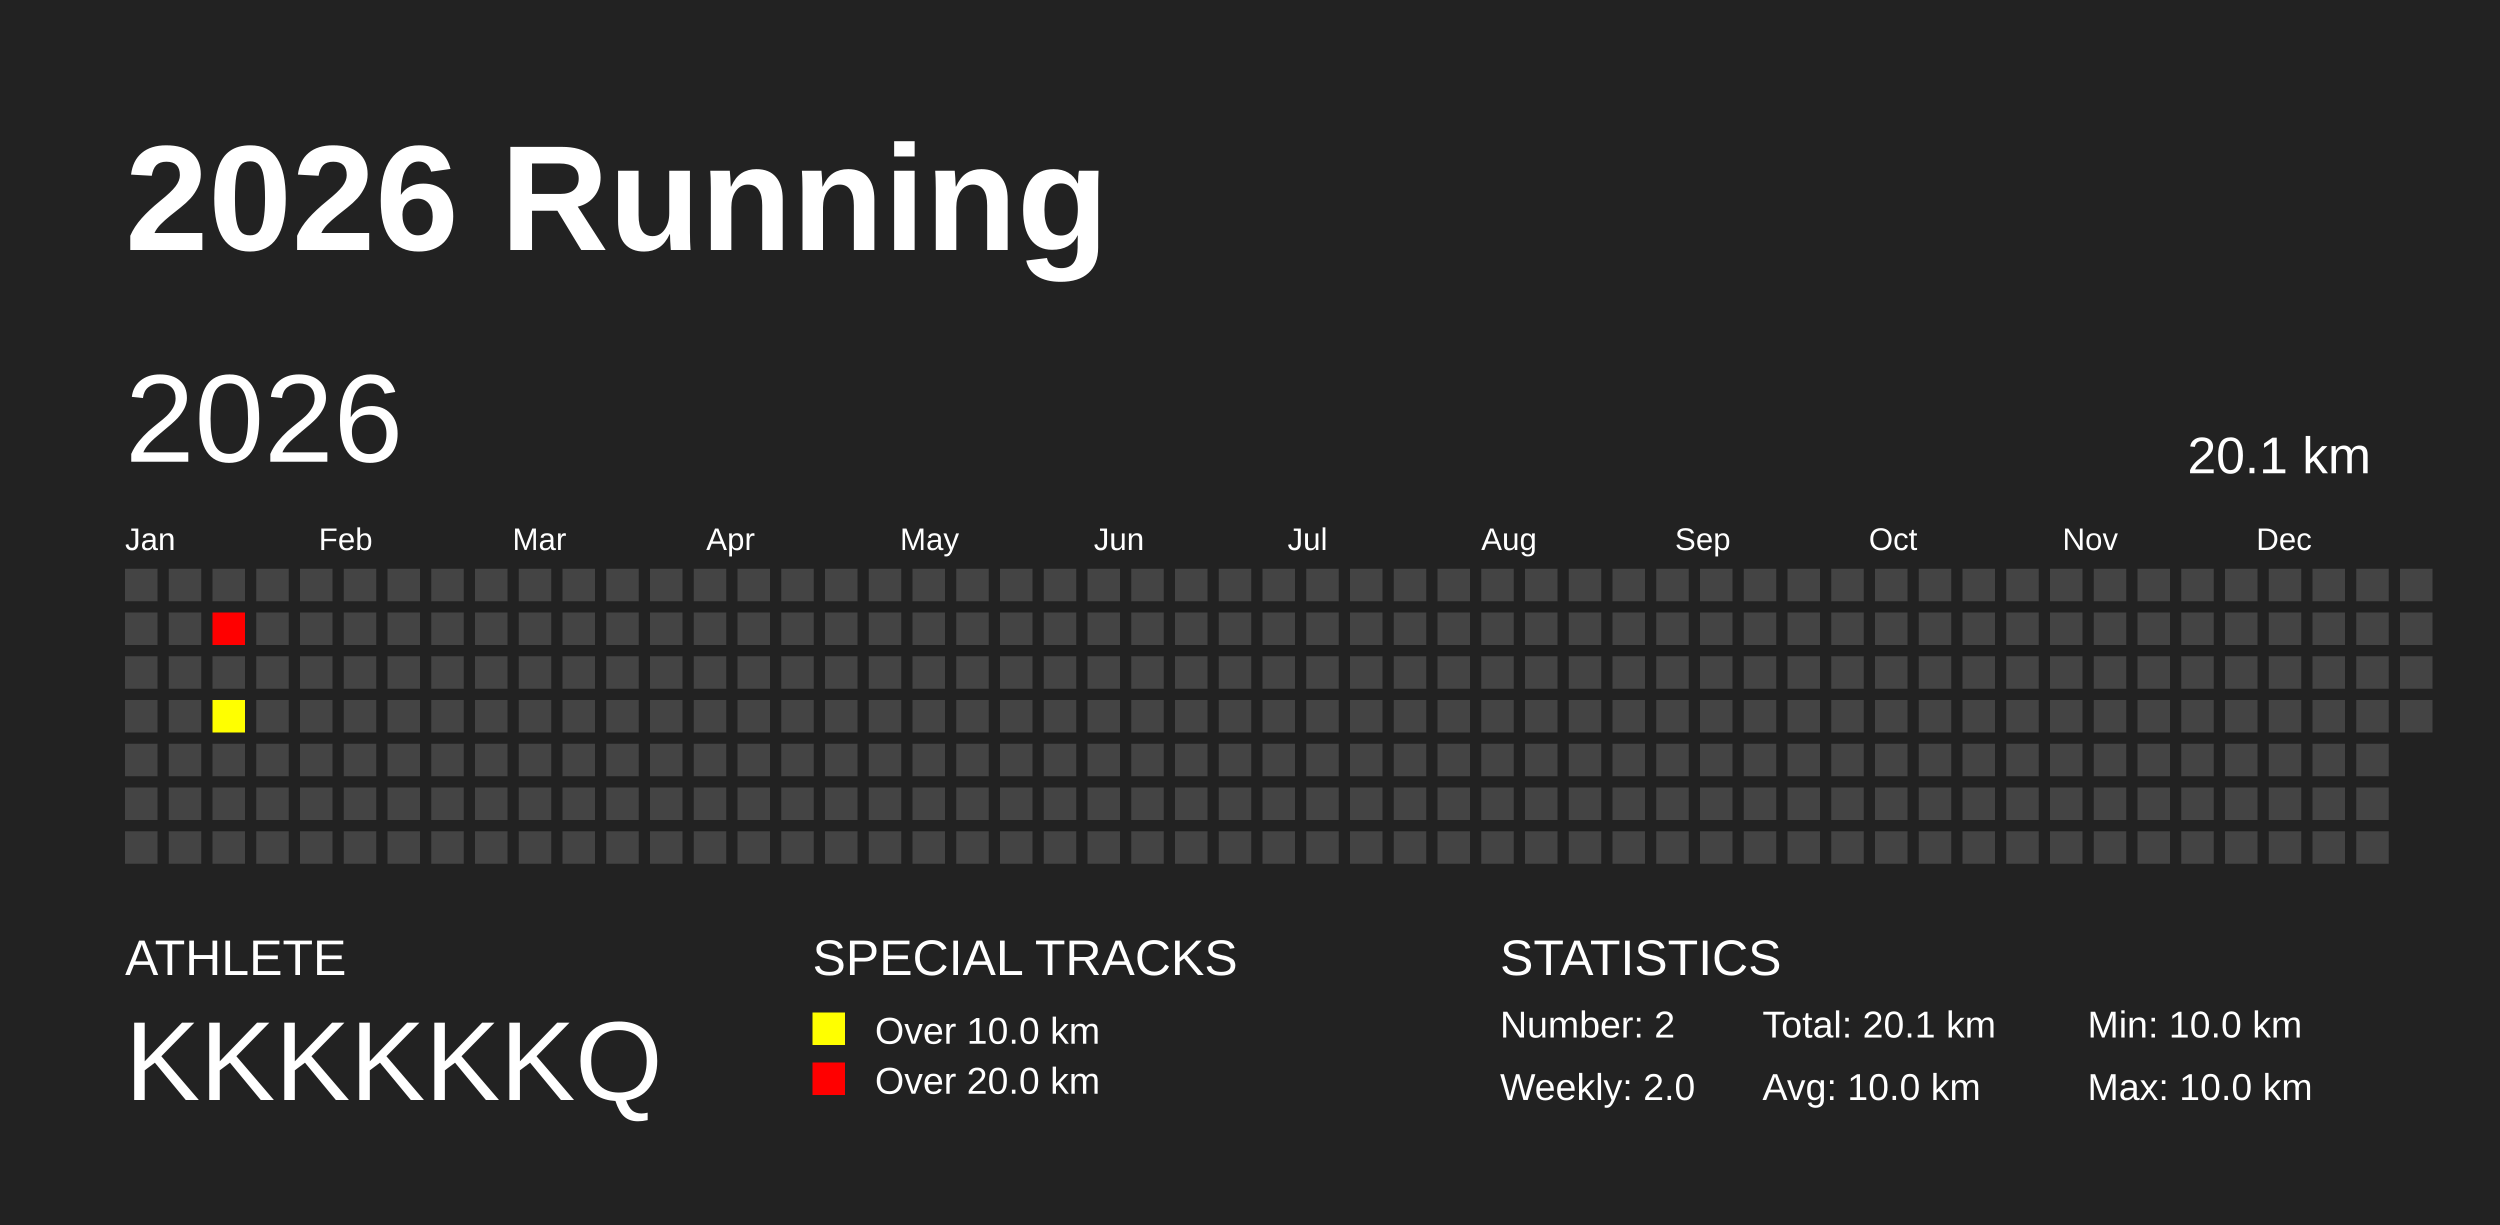
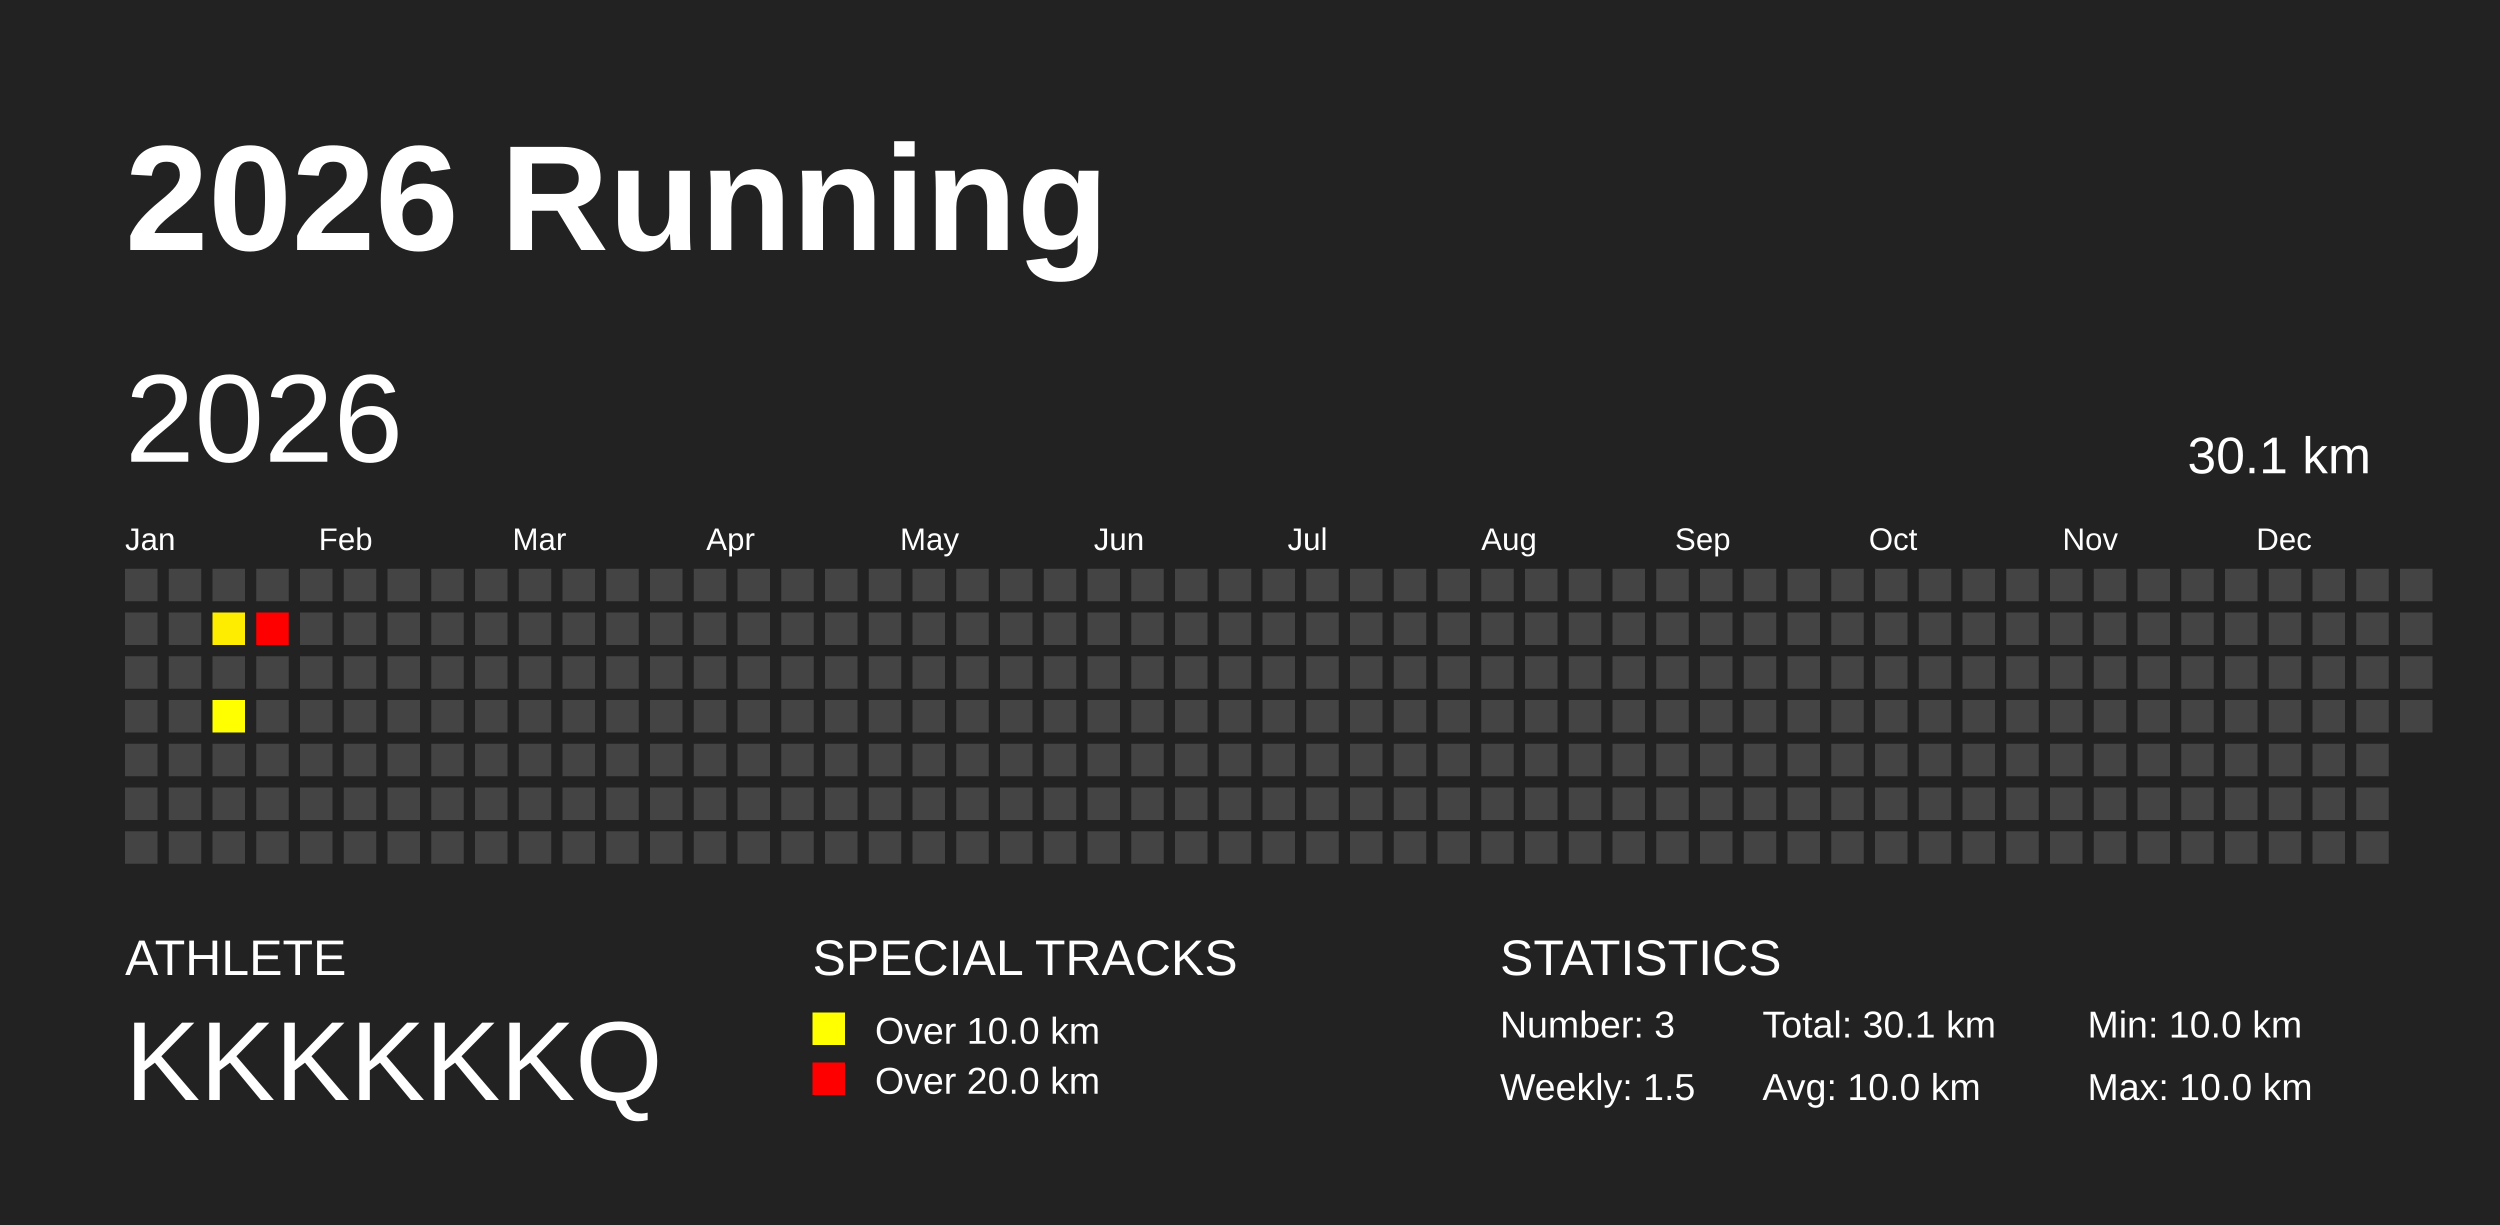
<svg xmlns="http://www.w3.org/2000/svg" baseProfile="full" height="98mm" version="1.1" viewBox="0,0,200,98" width="200mm">
  <defs />
  <rect fill="#222222" height="98" width="200" x="0" y="0" />
  <text fill="#FFFFFF" style="font-size:12px; font-family:Arial; font-weight:bold;" x="10" y="20">2026 Running</text>
  <text fill="#FFFFFF" style="font-size:4px; font-family:Arial" x="10" y="78">ATHLETE</text>
  <text fill="#FFFFFF" style="font-size:9px; font-family:Arial" x="10" y="88">KKKKKKQ</text>
  <text fill="#FFFFFF" style="font-size:4px; font-family:Arial" x="65" y="78">SPECIAL TRACKS</text>
  <rect fill="yellow" height="2.6" width="2.6" x="65" y="81" />
  <text fill="#FFFFFF" style="font-size:3px; font-family:Arial" x="70" y="83.5">Over 10.0 km</text>
  <rect fill="red" height="2.6" width="2.6" x="65" y="85" />
  <text fill="#FFFFFF" style="font-size:3px; font-family:Arial" x="70" y="87.5">Over 20.0 km</text>
  <text fill="#FFFFFF" style="font-size:4px; font-family:Arial" x="120" y="78">STATISTICS</text>
-   <text fill="#FFFFFF" style="font-size:3px; font-family:Arial" x="120" y="83">Number: 2</text>
-   <text fill="#FFFFFF" style="font-size:3px; font-family:Arial" x="120" y="88">Weekly: 2.0</text>
-   <text fill="#FFFFFF" style="font-size:3px; font-family:Arial" x="141" y="83">Total: 20.1 km</text>
+   <text fill="#FFFFFF" style="font-size:3px; font-family:Arial" x="120" y="83">Number: 3</text>
+   <text fill="#FFFFFF" style="font-size:3px; font-family:Arial" x="120" y="88">Weekly: 1.5</text>
+   <text fill="#FFFFFF" style="font-size:3px; font-family:Arial" x="141" y="83">Total: 30.1 km</text>
  <text fill="#FFFFFF" style="font-size:3px; font-family:Arial" x="141" y="88">Avg: 10.0 km</text>
  <text fill="#FFFFFF" style="font-size:3px; font-family:Arial" x="167" y="83">Min: 10.0 km</text>
  <text fill="#FFFFFF" style="font-size:3px; font-family:Arial" x="167" y="88">Max: 10.0 km</text>
  <text dominant-baseline="hanging" fill="#FFFFFF" style="font-size:10.0px; font-family:Arial;" x="10" y="30">2026</text>
-   <text dominant-baseline="hanging" fill="#FFFFFF" style="font-size:4.125px; font-family:Arial;" x="175" y="35">20.1 km</text>
+   <text dominant-baseline="hanging" fill="#FFFFFF" style="font-size:4.125px; font-family:Arial;" x="175" y="35">30.1 km</text>
  <text fill="#FFFFFF" style="font-size:2.5px; font-family:Arial" x="10.0" y="44">Jan</text>
  <text fill="#FFFFFF" style="font-size:2.5px; font-family:Arial" x="25.5" y="44">Feb</text>
  <text fill="#FFFFFF" style="font-size:2.5px; font-family:Arial" x="41.0" y="44">Mar</text>
  <text fill="#FFFFFF" style="font-size:2.5px; font-family:Arial" x="56.5" y="44">Apr</text>
  <text fill="#FFFFFF" style="font-size:2.5px; font-family:Arial" x="72.0" y="44">May</text>
  <text fill="#FFFFFF" style="font-size:2.5px; font-family:Arial" x="87.5" y="44">Jun</text>
  <text fill="#FFFFFF" style="font-size:2.5px; font-family:Arial" x="103.0" y="44">Jul</text>
  <text fill="#FFFFFF" style="font-size:2.5px; font-family:Arial" x="118.5" y="44">Aug</text>
  <text fill="#FFFFFF" style="font-size:2.5px; font-family:Arial" x="134.0" y="44">Sep</text>
  <text fill="#FFFFFF" style="font-size:2.5px; font-family:Arial" x="149.5" y="44">Oct</text>
  <text fill="#FFFFFF" style="font-size:2.5px; font-family:Arial" x="165.0" y="44">Nov</text>
  <text fill="#FFFFFF" style="font-size:2.5px; font-family:Arial" x="180.5" y="44">Dec</text>
  <rect fill="#444444" height="2.6" width="2.6" x="10.0" y="45.5" />
  <rect fill="#444444" height="2.6" width="2.6" x="10.0" y="49.0" />
  <rect fill="#444444" height="2.6" width="2.6" x="10.0" y="52.5" />
  <rect fill="#444444" height="2.6" width="2.6" x="10.0" y="56.0" />
  <rect fill="#444444" height="2.6" width="2.6" x="10.0" y="59.5" />
  <rect fill="#444444" height="2.6" width="2.6" x="10.0" y="63.0" />
  <rect fill="#444444" height="2.6" width="2.6" x="10.0" y="66.5" />
  <rect fill="#444444" height="2.6" width="2.6" x="13.5" y="45.5" />
  <rect fill="#444444" height="2.6" width="2.6" x="13.5" y="49.0" />
  <rect fill="#444444" height="2.6" width="2.6" x="13.5" y="52.5" />
  <rect fill="#444444" height="2.6" width="2.6" x="13.5" y="56.0" />
  <rect fill="#444444" height="2.6" width="2.6" x="13.5" y="59.5" />
  <rect fill="#444444" height="2.6" width="2.6" x="13.5" y="63.0" />
  <rect fill="#444444" height="2.6" width="2.6" x="13.5" y="66.5" />
  <rect fill="#444444" height="2.6" width="2.6" x="17.0" y="45.5" />
-   <rect fill="#ff0000" height="2.6" width="2.6" x="17.0" y="49.0" />
+   <rect fill="#ffed00" height="2.6" width="2.6" x="17.0" y="49.0" />
  <rect fill="#444444" height="2.6" width="2.6" x="17.0" y="52.5" />
  <rect fill="#ffff00" height="2.6" width="2.6" x="17.0" y="56.0" />
  <rect fill="#444444" height="2.6" width="2.6" x="17.0" y="59.5" />
  <rect fill="#444444" height="2.6" width="2.6" x="17.0" y="63.0" />
  <rect fill="#444444" height="2.6" width="2.6" x="17.0" y="66.5" />
  <rect fill="#444444" height="2.6" width="2.6" x="20.5" y="45.5" />
-   <rect fill="#444444" height="2.6" width="2.6" x="20.5" y="49.0" />
+   <rect fill="#ff0000" height="2.6" width="2.6" x="20.5" y="49.0" />
  <rect fill="#444444" height="2.6" width="2.6" x="20.5" y="52.5" />
  <rect fill="#444444" height="2.6" width="2.6" x="20.5" y="56.0" />
  <rect fill="#444444" height="2.6" width="2.6" x="20.5" y="59.5" />
  <rect fill="#444444" height="2.6" width="2.6" x="20.5" y="63.0" />
  <rect fill="#444444" height="2.6" width="2.6" x="20.5" y="66.5" />
  <rect fill="#444444" height="2.6" width="2.6" x="24.0" y="45.5" />
  <rect fill="#444444" height="2.6" width="2.6" x="24.0" y="49.0" />
  <rect fill="#444444" height="2.6" width="2.6" x="24.0" y="52.5" />
  <rect fill="#444444" height="2.6" width="2.6" x="24.0" y="56.0" />
  <rect fill="#444444" height="2.6" width="2.6" x="24.0" y="59.5" />
  <rect fill="#444444" height="2.6" width="2.6" x="24.0" y="63.0" />
  <rect fill="#444444" height="2.6" width="2.6" x="24.0" y="66.5" />
  <rect fill="#444444" height="2.6" width="2.6" x="27.5" y="45.5" />
  <rect fill="#444444" height="2.6" width="2.6" x="27.5" y="49.0" />
  <rect fill="#444444" height="2.6" width="2.6" x="27.5" y="52.5" />
  <rect fill="#444444" height="2.6" width="2.6" x="27.5" y="56.0" />
  <rect fill="#444444" height="2.6" width="2.6" x="27.5" y="59.5" />
  <rect fill="#444444" height="2.6" width="2.6" x="27.5" y="63.0" />
  <rect fill="#444444" height="2.6" width="2.6" x="27.5" y="66.5" />
  <rect fill="#444444" height="2.6" width="2.6" x="31.0" y="45.5" />
  <rect fill="#444444" height="2.6" width="2.6" x="31.0" y="49.0" />
  <rect fill="#444444" height="2.6" width="2.6" x="31.0" y="52.5" />
  <rect fill="#444444" height="2.6" width="2.6" x="31.0" y="56.0" />
  <rect fill="#444444" height="2.6" width="2.6" x="31.0" y="59.5" />
  <rect fill="#444444" height="2.6" width="2.6" x="31.0" y="63.0" />
  <rect fill="#444444" height="2.6" width="2.6" x="31.0" y="66.5" />
  <rect fill="#444444" height="2.6" width="2.6" x="34.5" y="45.5" />
  <rect fill="#444444" height="2.6" width="2.6" x="34.5" y="49.0" />
  <rect fill="#444444" height="2.6" width="2.6" x="34.5" y="52.5" />
  <rect fill="#444444" height="2.6" width="2.6" x="34.5" y="56.0" />
  <rect fill="#444444" height="2.6" width="2.6" x="34.5" y="59.5" />
  <rect fill="#444444" height="2.6" width="2.6" x="34.5" y="63.0" />
  <rect fill="#444444" height="2.6" width="2.6" x="34.5" y="66.5" />
  <rect fill="#444444" height="2.6" width="2.6" x="38.0" y="45.5" />
  <rect fill="#444444" height="2.6" width="2.6" x="38.0" y="49.0" />
  <rect fill="#444444" height="2.6" width="2.6" x="38.0" y="52.5" />
  <rect fill="#444444" height="2.6" width="2.6" x="38.0" y="56.0" />
  <rect fill="#444444" height="2.6" width="2.6" x="38.0" y="59.5" />
  <rect fill="#444444" height="2.6" width="2.6" x="38.0" y="63.0" />
  <rect fill="#444444" height="2.6" width="2.6" x="38.0" y="66.5" />
  <rect fill="#444444" height="2.6" width="2.6" x="41.5" y="45.5" />
  <rect fill="#444444" height="2.6" width="2.6" x="41.5" y="49.0" />
  <rect fill="#444444" height="2.6" width="2.6" x="41.5" y="52.5" />
  <rect fill="#444444" height="2.6" width="2.6" x="41.5" y="56.0" />
  <rect fill="#444444" height="2.6" width="2.6" x="41.5" y="59.5" />
  <rect fill="#444444" height="2.6" width="2.6" x="41.5" y="63.0" />
  <rect fill="#444444" height="2.6" width="2.6" x="41.5" y="66.5" />
  <rect fill="#444444" height="2.6" width="2.6" x="45.0" y="45.5" />
  <rect fill="#444444" height="2.6" width="2.6" x="45.0" y="49.0" />
  <rect fill="#444444" height="2.6" width="2.6" x="45.0" y="52.5" />
  <rect fill="#444444" height="2.6" width="2.6" x="45.0" y="56.0" />
  <rect fill="#444444" height="2.6" width="2.6" x="45.0" y="59.5" />
  <rect fill="#444444" height="2.6" width="2.6" x="45.0" y="63.0" />
  <rect fill="#444444" height="2.6" width="2.6" x="45.0" y="66.5" />
  <rect fill="#444444" height="2.6" width="2.6" x="48.5" y="45.5" />
  <rect fill="#444444" height="2.6" width="2.6" x="48.5" y="49.0" />
  <rect fill="#444444" height="2.6" width="2.6" x="48.5" y="52.5" />
  <rect fill="#444444" height="2.6" width="2.6" x="48.5" y="56.0" />
  <rect fill="#444444" height="2.6" width="2.6" x="48.5" y="59.5" />
  <rect fill="#444444" height="2.6" width="2.6" x="48.5" y="63.0" />
  <rect fill="#444444" height="2.6" width="2.6" x="48.5" y="66.5" />
  <rect fill="#444444" height="2.6" width="2.6" x="52.0" y="45.5" />
  <rect fill="#444444" height="2.6" width="2.6" x="52.0" y="49.0" />
  <rect fill="#444444" height="2.6" width="2.6" x="52.0" y="52.5" />
  <rect fill="#444444" height="2.6" width="2.6" x="52.0" y="56.0" />
  <rect fill="#444444" height="2.6" width="2.6" x="52.0" y="59.5" />
  <rect fill="#444444" height="2.6" width="2.6" x="52.0" y="63.0" />
  <rect fill="#444444" height="2.6" width="2.6" x="52.0" y="66.5" />
  <rect fill="#444444" height="2.6" width="2.6" x="55.5" y="45.5" />
  <rect fill="#444444" height="2.6" width="2.6" x="55.5" y="49.0" />
  <rect fill="#444444" height="2.6" width="2.6" x="55.5" y="52.5" />
  <rect fill="#444444" height="2.6" width="2.6" x="55.5" y="56.0" />
  <rect fill="#444444" height="2.6" width="2.6" x="55.5" y="59.5" />
  <rect fill="#444444" height="2.6" width="2.6" x="55.5" y="63.0" />
  <rect fill="#444444" height="2.6" width="2.6" x="55.5" y="66.5" />
  <rect fill="#444444" height="2.6" width="2.6" x="59.0" y="45.5" />
  <rect fill="#444444" height="2.6" width="2.6" x="59.0" y="49.0" />
  <rect fill="#444444" height="2.6" width="2.6" x="59.0" y="52.5" />
  <rect fill="#444444" height="2.6" width="2.6" x="59.0" y="56.0" />
  <rect fill="#444444" height="2.6" width="2.6" x="59.0" y="59.5" />
  <rect fill="#444444" height="2.6" width="2.6" x="59.0" y="63.0" />
  <rect fill="#444444" height="2.6" width="2.6" x="59.0" y="66.5" />
  <rect fill="#444444" height="2.6" width="2.6" x="62.5" y="45.5" />
  <rect fill="#444444" height="2.6" width="2.6" x="62.5" y="49.0" />
  <rect fill="#444444" height="2.6" width="2.6" x="62.5" y="52.5" />
  <rect fill="#444444" height="2.6" width="2.6" x="62.5" y="56.0" />
  <rect fill="#444444" height="2.6" width="2.6" x="62.5" y="59.5" />
  <rect fill="#444444" height="2.6" width="2.6" x="62.5" y="63.0" />
  <rect fill="#444444" height="2.6" width="2.6" x="62.5" y="66.5" />
  <rect fill="#444444" height="2.6" width="2.6" x="66.0" y="45.5" />
  <rect fill="#444444" height="2.6" width="2.6" x="66.0" y="49.0" />
  <rect fill="#444444" height="2.6" width="2.6" x="66.0" y="52.5" />
  <rect fill="#444444" height="2.6" width="2.6" x="66.0" y="56.0" />
  <rect fill="#444444" height="2.6" width="2.6" x="66.0" y="59.5" />
  <rect fill="#444444" height="2.6" width="2.6" x="66.0" y="63.0" />
  <rect fill="#444444" height="2.6" width="2.6" x="66.0" y="66.5" />
  <rect fill="#444444" height="2.6" width="2.6" x="69.5" y="45.5" />
  <rect fill="#444444" height="2.6" width="2.6" x="69.5" y="49.0" />
  <rect fill="#444444" height="2.6" width="2.6" x="69.5" y="52.5" />
  <rect fill="#444444" height="2.6" width="2.6" x="69.5" y="56.0" />
  <rect fill="#444444" height="2.6" width="2.6" x="69.5" y="59.5" />
  <rect fill="#444444" height="2.6" width="2.6" x="69.5" y="63.0" />
  <rect fill="#444444" height="2.6" width="2.6" x="69.5" y="66.5" />
  <rect fill="#444444" height="2.6" width="2.6" x="73.0" y="45.5" />
  <rect fill="#444444" height="2.6" width="2.6" x="73.0" y="49.0" />
  <rect fill="#444444" height="2.6" width="2.6" x="73.0" y="52.5" />
  <rect fill="#444444" height="2.6" width="2.6" x="73.0" y="56.0" />
  <rect fill="#444444" height="2.6" width="2.6" x="73.0" y="59.5" />
  <rect fill="#444444" height="2.6" width="2.6" x="73.0" y="63.0" />
  <rect fill="#444444" height="2.6" width="2.6" x="73.0" y="66.5" />
  <rect fill="#444444" height="2.6" width="2.6" x="76.5" y="45.5" />
  <rect fill="#444444" height="2.6" width="2.6" x="76.5" y="49.0" />
  <rect fill="#444444" height="2.6" width="2.6" x="76.5" y="52.5" />
  <rect fill="#444444" height="2.6" width="2.6" x="76.5" y="56.0" />
  <rect fill="#444444" height="2.6" width="2.6" x="76.5" y="59.5" />
  <rect fill="#444444" height="2.6" width="2.6" x="76.5" y="63.0" />
  <rect fill="#444444" height="2.6" width="2.6" x="76.5" y="66.5" />
  <rect fill="#444444" height="2.6" width="2.6" x="80.0" y="45.5" />
  <rect fill="#444444" height="2.6" width="2.6" x="80.0" y="49.0" />
  <rect fill="#444444" height="2.6" width="2.6" x="80.0" y="52.5" />
  <rect fill="#444444" height="2.6" width="2.6" x="80.0" y="56.0" />
  <rect fill="#444444" height="2.6" width="2.6" x="80.0" y="59.5" />
  <rect fill="#444444" height="2.6" width="2.6" x="80.0" y="63.0" />
  <rect fill="#444444" height="2.6" width="2.6" x="80.0" y="66.5" />
  <rect fill="#444444" height="2.6" width="2.6" x="83.5" y="45.5" />
  <rect fill="#444444" height="2.6" width="2.6" x="83.5" y="49.0" />
  <rect fill="#444444" height="2.6" width="2.6" x="83.5" y="52.5" />
  <rect fill="#444444" height="2.6" width="2.6" x="83.5" y="56.0" />
  <rect fill="#444444" height="2.6" width="2.6" x="83.5" y="59.5" />
  <rect fill="#444444" height="2.6" width="2.6" x="83.5" y="63.0" />
  <rect fill="#444444" height="2.6" width="2.6" x="83.5" y="66.5" />
  <rect fill="#444444" height="2.6" width="2.6" x="87.0" y="45.5" />
  <rect fill="#444444" height="2.6" width="2.6" x="87.0" y="49.0" />
  <rect fill="#444444" height="2.6" width="2.6" x="87.0" y="52.5" />
  <rect fill="#444444" height="2.6" width="2.6" x="87.0" y="56.0" />
  <rect fill="#444444" height="2.6" width="2.6" x="87.0" y="59.5" />
  <rect fill="#444444" height="2.6" width="2.6" x="87.0" y="63.0" />
  <rect fill="#444444" height="2.6" width="2.6" x="87.0" y="66.5" />
  <rect fill="#444444" height="2.6" width="2.6" x="90.5" y="45.5" />
  <rect fill="#444444" height="2.6" width="2.6" x="90.5" y="49.0" />
  <rect fill="#444444" height="2.6" width="2.6" x="90.5" y="52.5" />
  <rect fill="#444444" height="2.6" width="2.6" x="90.5" y="56.0" />
  <rect fill="#444444" height="2.6" width="2.6" x="90.5" y="59.5" />
  <rect fill="#444444" height="2.6" width="2.6" x="90.5" y="63.0" />
  <rect fill="#444444" height="2.6" width="2.6" x="90.5" y="66.5" />
  <rect fill="#444444" height="2.6" width="2.6" x="94.0" y="45.5" />
  <rect fill="#444444" height="2.6" width="2.6" x="94.0" y="49.0" />
  <rect fill="#444444" height="2.6" width="2.6" x="94.0" y="52.5" />
  <rect fill="#444444" height="2.6" width="2.6" x="94.0" y="56.0" />
  <rect fill="#444444" height="2.6" width="2.6" x="94.0" y="59.5" />
  <rect fill="#444444" height="2.6" width="2.6" x="94.0" y="63.0" />
  <rect fill="#444444" height="2.6" width="2.6" x="94.0" y="66.5" />
  <rect fill="#444444" height="2.6" width="2.6" x="97.5" y="45.5" />
  <rect fill="#444444" height="2.6" width="2.6" x="97.5" y="49.0" />
  <rect fill="#444444" height="2.6" width="2.6" x="97.5" y="52.5" />
  <rect fill="#444444" height="2.6" width="2.6" x="97.5" y="56.0" />
  <rect fill="#444444" height="2.6" width="2.6" x="97.5" y="59.5" />
  <rect fill="#444444" height="2.6" width="2.6" x="97.5" y="63.0" />
  <rect fill="#444444" height="2.6" width="2.6" x="97.5" y="66.5" />
  <rect fill="#444444" height="2.6" width="2.6" x="101.0" y="45.5" />
  <rect fill="#444444" height="2.6" width="2.6" x="101.0" y="49.0" />
  <rect fill="#444444" height="2.6" width="2.6" x="101.0" y="52.5" />
  <rect fill="#444444" height="2.6" width="2.6" x="101.0" y="56.0" />
  <rect fill="#444444" height="2.6" width="2.6" x="101.0" y="59.5" />
  <rect fill="#444444" height="2.6" width="2.6" x="101.0" y="63.0" />
  <rect fill="#444444" height="2.6" width="2.6" x="101.0" y="66.5" />
  <rect fill="#444444" height="2.6" width="2.6" x="104.5" y="45.5" />
  <rect fill="#444444" height="2.6" width="2.6" x="104.5" y="49.0" />
  <rect fill="#444444" height="2.6" width="2.6" x="104.5" y="52.5" />
  <rect fill="#444444" height="2.6" width="2.6" x="104.5" y="56.0" />
  <rect fill="#444444" height="2.6" width="2.6" x="104.5" y="59.5" />
  <rect fill="#444444" height="2.6" width="2.6" x="104.5" y="63.0" />
  <rect fill="#444444" height="2.6" width="2.6" x="104.5" y="66.5" />
  <rect fill="#444444" height="2.6" width="2.6" x="108.0" y="45.5" />
  <rect fill="#444444" height="2.6" width="2.6" x="108.0" y="49.0" />
  <rect fill="#444444" height="2.6" width="2.6" x="108.0" y="52.5" />
  <rect fill="#444444" height="2.6" width="2.6" x="108.0" y="56.0" />
  <rect fill="#444444" height="2.6" width="2.6" x="108.0" y="59.5" />
  <rect fill="#444444" height="2.6" width="2.6" x="108.0" y="63.0" />
  <rect fill="#444444" height="2.6" width="2.6" x="108.0" y="66.5" />
  <rect fill="#444444" height="2.6" width="2.6" x="111.5" y="45.5" />
  <rect fill="#444444" height="2.6" width="2.6" x="111.5" y="49.0" />
  <rect fill="#444444" height="2.6" width="2.6" x="111.5" y="52.5" />
  <rect fill="#444444" height="2.6" width="2.6" x="111.5" y="56.0" />
  <rect fill="#444444" height="2.6" width="2.6" x="111.5" y="59.5" />
  <rect fill="#444444" height="2.6" width="2.6" x="111.5" y="63.0" />
  <rect fill="#444444" height="2.6" width="2.6" x="111.5" y="66.5" />
  <rect fill="#444444" height="2.6" width="2.6" x="115.0" y="45.5" />
  <rect fill="#444444" height="2.6" width="2.6" x="115.0" y="49.0" />
  <rect fill="#444444" height="2.6" width="2.6" x="115.0" y="52.5" />
  <rect fill="#444444" height="2.6" width="2.6" x="115.0" y="56.0" />
  <rect fill="#444444" height="2.6" width="2.6" x="115.0" y="59.5" />
  <rect fill="#444444" height="2.6" width="2.6" x="115.0" y="63.0" />
  <rect fill="#444444" height="2.6" width="2.6" x="115.0" y="66.5" />
  <rect fill="#444444" height="2.6" width="2.6" x="118.5" y="45.5" />
  <rect fill="#444444" height="2.6" width="2.6" x="118.5" y="49.0" />
  <rect fill="#444444" height="2.6" width="2.6" x="118.5" y="52.5" />
  <rect fill="#444444" height="2.6" width="2.6" x="118.5" y="56.0" />
  <rect fill="#444444" height="2.6" width="2.6" x="118.5" y="59.5" />
  <rect fill="#444444" height="2.6" width="2.6" x="118.5" y="63.0" />
  <rect fill="#444444" height="2.6" width="2.6" x="118.5" y="66.5" />
  <rect fill="#444444" height="2.6" width="2.6" x="122.0" y="45.5" />
  <rect fill="#444444" height="2.6" width="2.6" x="122.0" y="49.0" />
  <rect fill="#444444" height="2.6" width="2.6" x="122.0" y="52.5" />
  <rect fill="#444444" height="2.6" width="2.6" x="122.0" y="56.0" />
  <rect fill="#444444" height="2.6" width="2.6" x="122.0" y="59.5" />
  <rect fill="#444444" height="2.6" width="2.6" x="122.0" y="63.0" />
  <rect fill="#444444" height="2.6" width="2.6" x="122.0" y="66.5" />
  <rect fill="#444444" height="2.6" width="2.6" x="125.5" y="45.5" />
  <rect fill="#444444" height="2.6" width="2.6" x="125.5" y="49.0" />
  <rect fill="#444444" height="2.6" width="2.6" x="125.5" y="52.5" />
  <rect fill="#444444" height="2.6" width="2.6" x="125.5" y="56.0" />
  <rect fill="#444444" height="2.6" width="2.6" x="125.5" y="59.5" />
  <rect fill="#444444" height="2.6" width="2.6" x="125.5" y="63.0" />
  <rect fill="#444444" height="2.6" width="2.6" x="125.5" y="66.5" />
  <rect fill="#444444" height="2.6" width="2.6" x="129.0" y="45.5" />
  <rect fill="#444444" height="2.6" width="2.6" x="129.0" y="49.0" />
  <rect fill="#444444" height="2.6" width="2.6" x="129.0" y="52.5" />
  <rect fill="#444444" height="2.6" width="2.6" x="129.0" y="56.0" />
  <rect fill="#444444" height="2.6" width="2.6" x="129.0" y="59.5" />
  <rect fill="#444444" height="2.6" width="2.6" x="129.0" y="63.0" />
  <rect fill="#444444" height="2.6" width="2.6" x="129.0" y="66.5" />
  <rect fill="#444444" height="2.6" width="2.6" x="132.5" y="45.5" />
  <rect fill="#444444" height="2.6" width="2.6" x="132.5" y="49.0" />
  <rect fill="#444444" height="2.6" width="2.6" x="132.5" y="52.5" />
  <rect fill="#444444" height="2.6" width="2.6" x="132.5" y="56.0" />
  <rect fill="#444444" height="2.6" width="2.6" x="132.5" y="59.5" />
  <rect fill="#444444" height="2.6" width="2.6" x="132.5" y="63.0" />
  <rect fill="#444444" height="2.6" width="2.6" x="132.5" y="66.5" />
  <rect fill="#444444" height="2.6" width="2.6" x="136.0" y="45.5" />
  <rect fill="#444444" height="2.6" width="2.6" x="136.0" y="49.0" />
  <rect fill="#444444" height="2.6" width="2.6" x="136.0" y="52.5" />
  <rect fill="#444444" height="2.6" width="2.6" x="136.0" y="56.0" />
  <rect fill="#444444" height="2.6" width="2.6" x="136.0" y="59.5" />
  <rect fill="#444444" height="2.6" width="2.6" x="136.0" y="63.0" />
  <rect fill="#444444" height="2.6" width="2.6" x="136.0" y="66.5" />
  <rect fill="#444444" height="2.6" width="2.6" x="139.5" y="45.5" />
  <rect fill="#444444" height="2.6" width="2.6" x="139.5" y="49.0" />
  <rect fill="#444444" height="2.6" width="2.6" x="139.5" y="52.5" />
  <rect fill="#444444" height="2.6" width="2.6" x="139.5" y="56.0" />
  <rect fill="#444444" height="2.6" width="2.6" x="139.5" y="59.5" />
  <rect fill="#444444" height="2.6" width="2.6" x="139.5" y="63.0" />
  <rect fill="#444444" height="2.6" width="2.6" x="139.5" y="66.5" />
  <rect fill="#444444" height="2.6" width="2.6" x="143.0" y="45.5" />
  <rect fill="#444444" height="2.6" width="2.6" x="143.0" y="49.0" />
  <rect fill="#444444" height="2.6" width="2.6" x="143.0" y="52.5" />
  <rect fill="#444444" height="2.6" width="2.6" x="143.0" y="56.0" />
  <rect fill="#444444" height="2.6" width="2.6" x="143.0" y="59.5" />
  <rect fill="#444444" height="2.6" width="2.6" x="143.0" y="63.0" />
  <rect fill="#444444" height="2.6" width="2.6" x="143.0" y="66.5" />
  <rect fill="#444444" height="2.6" width="2.6" x="146.5" y="45.5" />
  <rect fill="#444444" height="2.6" width="2.6" x="146.5" y="49.0" />
  <rect fill="#444444" height="2.6" width="2.6" x="146.5" y="52.5" />
  <rect fill="#444444" height="2.6" width="2.6" x="146.5" y="56.0" />
  <rect fill="#444444" height="2.6" width="2.6" x="146.5" y="59.5" />
  <rect fill="#444444" height="2.6" width="2.6" x="146.5" y="63.0" />
  <rect fill="#444444" height="2.6" width="2.6" x="146.5" y="66.5" />
  <rect fill="#444444" height="2.6" width="2.6" x="150.0" y="45.5" />
  <rect fill="#444444" height="2.6" width="2.6" x="150.0" y="49.0" />
  <rect fill="#444444" height="2.6" width="2.6" x="150.0" y="52.5" />
  <rect fill="#444444" height="2.6" width="2.6" x="150.0" y="56.0" />
  <rect fill="#444444" height="2.6" width="2.6" x="150.0" y="59.5" />
  <rect fill="#444444" height="2.6" width="2.6" x="150.0" y="63.0" />
  <rect fill="#444444" height="2.6" width="2.6" x="150.0" y="66.5" />
  <rect fill="#444444" height="2.6" width="2.6" x="153.5" y="45.5" />
  <rect fill="#444444" height="2.6" width="2.6" x="153.5" y="49.0" />
  <rect fill="#444444" height="2.6" width="2.6" x="153.5" y="52.5" />
  <rect fill="#444444" height="2.6" width="2.6" x="153.5" y="56.0" />
  <rect fill="#444444" height="2.6" width="2.6" x="153.5" y="59.5" />
  <rect fill="#444444" height="2.6" width="2.6" x="153.5" y="63.0" />
  <rect fill="#444444" height="2.6" width="2.6" x="153.5" y="66.5" />
  <rect fill="#444444" height="2.6" width="2.6" x="157.0" y="45.5" />
  <rect fill="#444444" height="2.6" width="2.6" x="157.0" y="49.0" />
  <rect fill="#444444" height="2.6" width="2.6" x="157.0" y="52.5" />
  <rect fill="#444444" height="2.6" width="2.6" x="157.0" y="56.0" />
  <rect fill="#444444" height="2.6" width="2.6" x="157.0" y="59.5" />
  <rect fill="#444444" height="2.6" width="2.6" x="157.0" y="63.0" />
  <rect fill="#444444" height="2.6" width="2.6" x="157.0" y="66.5" />
  <rect fill="#444444" height="2.6" width="2.6" x="160.5" y="45.5" />
  <rect fill="#444444" height="2.6" width="2.6" x="160.5" y="49.0" />
  <rect fill="#444444" height="2.6" width="2.6" x="160.5" y="52.5" />
  <rect fill="#444444" height="2.6" width="2.6" x="160.5" y="56.0" />
  <rect fill="#444444" height="2.6" width="2.6" x="160.5" y="59.5" />
  <rect fill="#444444" height="2.6" width="2.6" x="160.5" y="63.0" />
  <rect fill="#444444" height="2.6" width="2.6" x="160.5" y="66.5" />
  <rect fill="#444444" height="2.6" width="2.6" x="164.0" y="45.5" />
  <rect fill="#444444" height="2.6" width="2.6" x="164.0" y="49.0" />
  <rect fill="#444444" height="2.6" width="2.6" x="164.0" y="52.5" />
  <rect fill="#444444" height="2.6" width="2.6" x="164.0" y="56.0" />
  <rect fill="#444444" height="2.6" width="2.6" x="164.0" y="59.5" />
  <rect fill="#444444" height="2.6" width="2.6" x="164.0" y="63.0" />
  <rect fill="#444444" height="2.6" width="2.6" x="164.0" y="66.5" />
  <rect fill="#444444" height="2.6" width="2.6" x="167.5" y="45.5" />
  <rect fill="#444444" height="2.6" width="2.6" x="167.5" y="49.0" />
  <rect fill="#444444" height="2.6" width="2.6" x="167.5" y="52.5" />
  <rect fill="#444444" height="2.6" width="2.6" x="167.5" y="56.0" />
  <rect fill="#444444" height="2.6" width="2.6" x="167.5" y="59.5" />
  <rect fill="#444444" height="2.6" width="2.6" x="167.5" y="63.0" />
  <rect fill="#444444" height="2.6" width="2.6" x="167.5" y="66.5" />
  <rect fill="#444444" height="2.6" width="2.6" x="171.0" y="45.5" />
  <rect fill="#444444" height="2.6" width="2.6" x="171.0" y="49.0" />
  <rect fill="#444444" height="2.6" width="2.6" x="171.0" y="52.5" />
  <rect fill="#444444" height="2.6" width="2.6" x="171.0" y="56.0" />
  <rect fill="#444444" height="2.6" width="2.6" x="171.0" y="59.5" />
  <rect fill="#444444" height="2.6" width="2.6" x="171.0" y="63.0" />
  <rect fill="#444444" height="2.6" width="2.6" x="171.0" y="66.5" />
  <rect fill="#444444" height="2.6" width="2.6" x="174.5" y="45.5" />
  <rect fill="#444444" height="2.6" width="2.6" x="174.5" y="49.0" />
  <rect fill="#444444" height="2.6" width="2.6" x="174.5" y="52.5" />
  <rect fill="#444444" height="2.6" width="2.6" x="174.5" y="56.0" />
  <rect fill="#444444" height="2.6" width="2.6" x="174.5" y="59.5" />
  <rect fill="#444444" height="2.6" width="2.6" x="174.5" y="63.0" />
  <rect fill="#444444" height="2.6" width="2.6" x="174.5" y="66.5" />
  <rect fill="#444444" height="2.6" width="2.6" x="178.0" y="45.5" />
  <rect fill="#444444" height="2.6" width="2.6" x="178.0" y="49.0" />
  <rect fill="#444444" height="2.6" width="2.6" x="178.0" y="52.5" />
  <rect fill="#444444" height="2.6" width="2.6" x="178.0" y="56.0" />
  <rect fill="#444444" height="2.6" width="2.6" x="178.0" y="59.5" />
  <rect fill="#444444" height="2.6" width="2.6" x="178.0" y="63.0" />
  <rect fill="#444444" height="2.6" width="2.6" x="178.0" y="66.5" />
  <rect fill="#444444" height="2.6" width="2.6" x="181.5" y="45.5" />
  <rect fill="#444444" height="2.6" width="2.6" x="181.5" y="49.0" />
  <rect fill="#444444" height="2.6" width="2.6" x="181.5" y="52.5" />
  <rect fill="#444444" height="2.6" width="2.6" x="181.5" y="56.0" />
  <rect fill="#444444" height="2.6" width="2.6" x="181.5" y="59.5" />
  <rect fill="#444444" height="2.6" width="2.6" x="181.5" y="63.0" />
  <rect fill="#444444" height="2.6" width="2.6" x="181.5" y="66.5" />
  <rect fill="#444444" height="2.6" width="2.6" x="185.0" y="45.5" />
  <rect fill="#444444" height="2.6" width="2.6" x="185.0" y="49.0" />
  <rect fill="#444444" height="2.6" width="2.6" x="185.0" y="52.5" />
  <rect fill="#444444" height="2.6" width="2.6" x="185.0" y="56.0" />
  <rect fill="#444444" height="2.6" width="2.6" x="185.0" y="59.5" />
  <rect fill="#444444" height="2.6" width="2.6" x="185.0" y="63.0" />
  <rect fill="#444444" height="2.6" width="2.6" x="185.0" y="66.5" />
  <rect fill="#444444" height="2.6" width="2.6" x="188.5" y="45.5" />
  <rect fill="#444444" height="2.6" width="2.6" x="188.5" y="49.0" />
  <rect fill="#444444" height="2.6" width="2.6" x="188.5" y="52.5" />
  <rect fill="#444444" height="2.6" width="2.6" x="188.5" y="56.0" />
  <rect fill="#444444" height="2.6" width="2.6" x="188.5" y="59.5" />
  <rect fill="#444444" height="2.6" width="2.6" x="188.5" y="63.0" />
  <rect fill="#444444" height="2.6" width="2.6" x="188.5" y="66.5" />
  <rect fill="#444444" height="2.6" width="2.6" x="192.0" y="45.5" />
  <rect fill="#444444" height="2.6" width="2.6" x="192.0" y="49.0" />
  <rect fill="#444444" height="2.6" width="2.6" x="192.0" y="52.5" />
  <rect fill="#444444" height="2.6" width="2.6" x="192.0" y="56.0" />
</svg>
